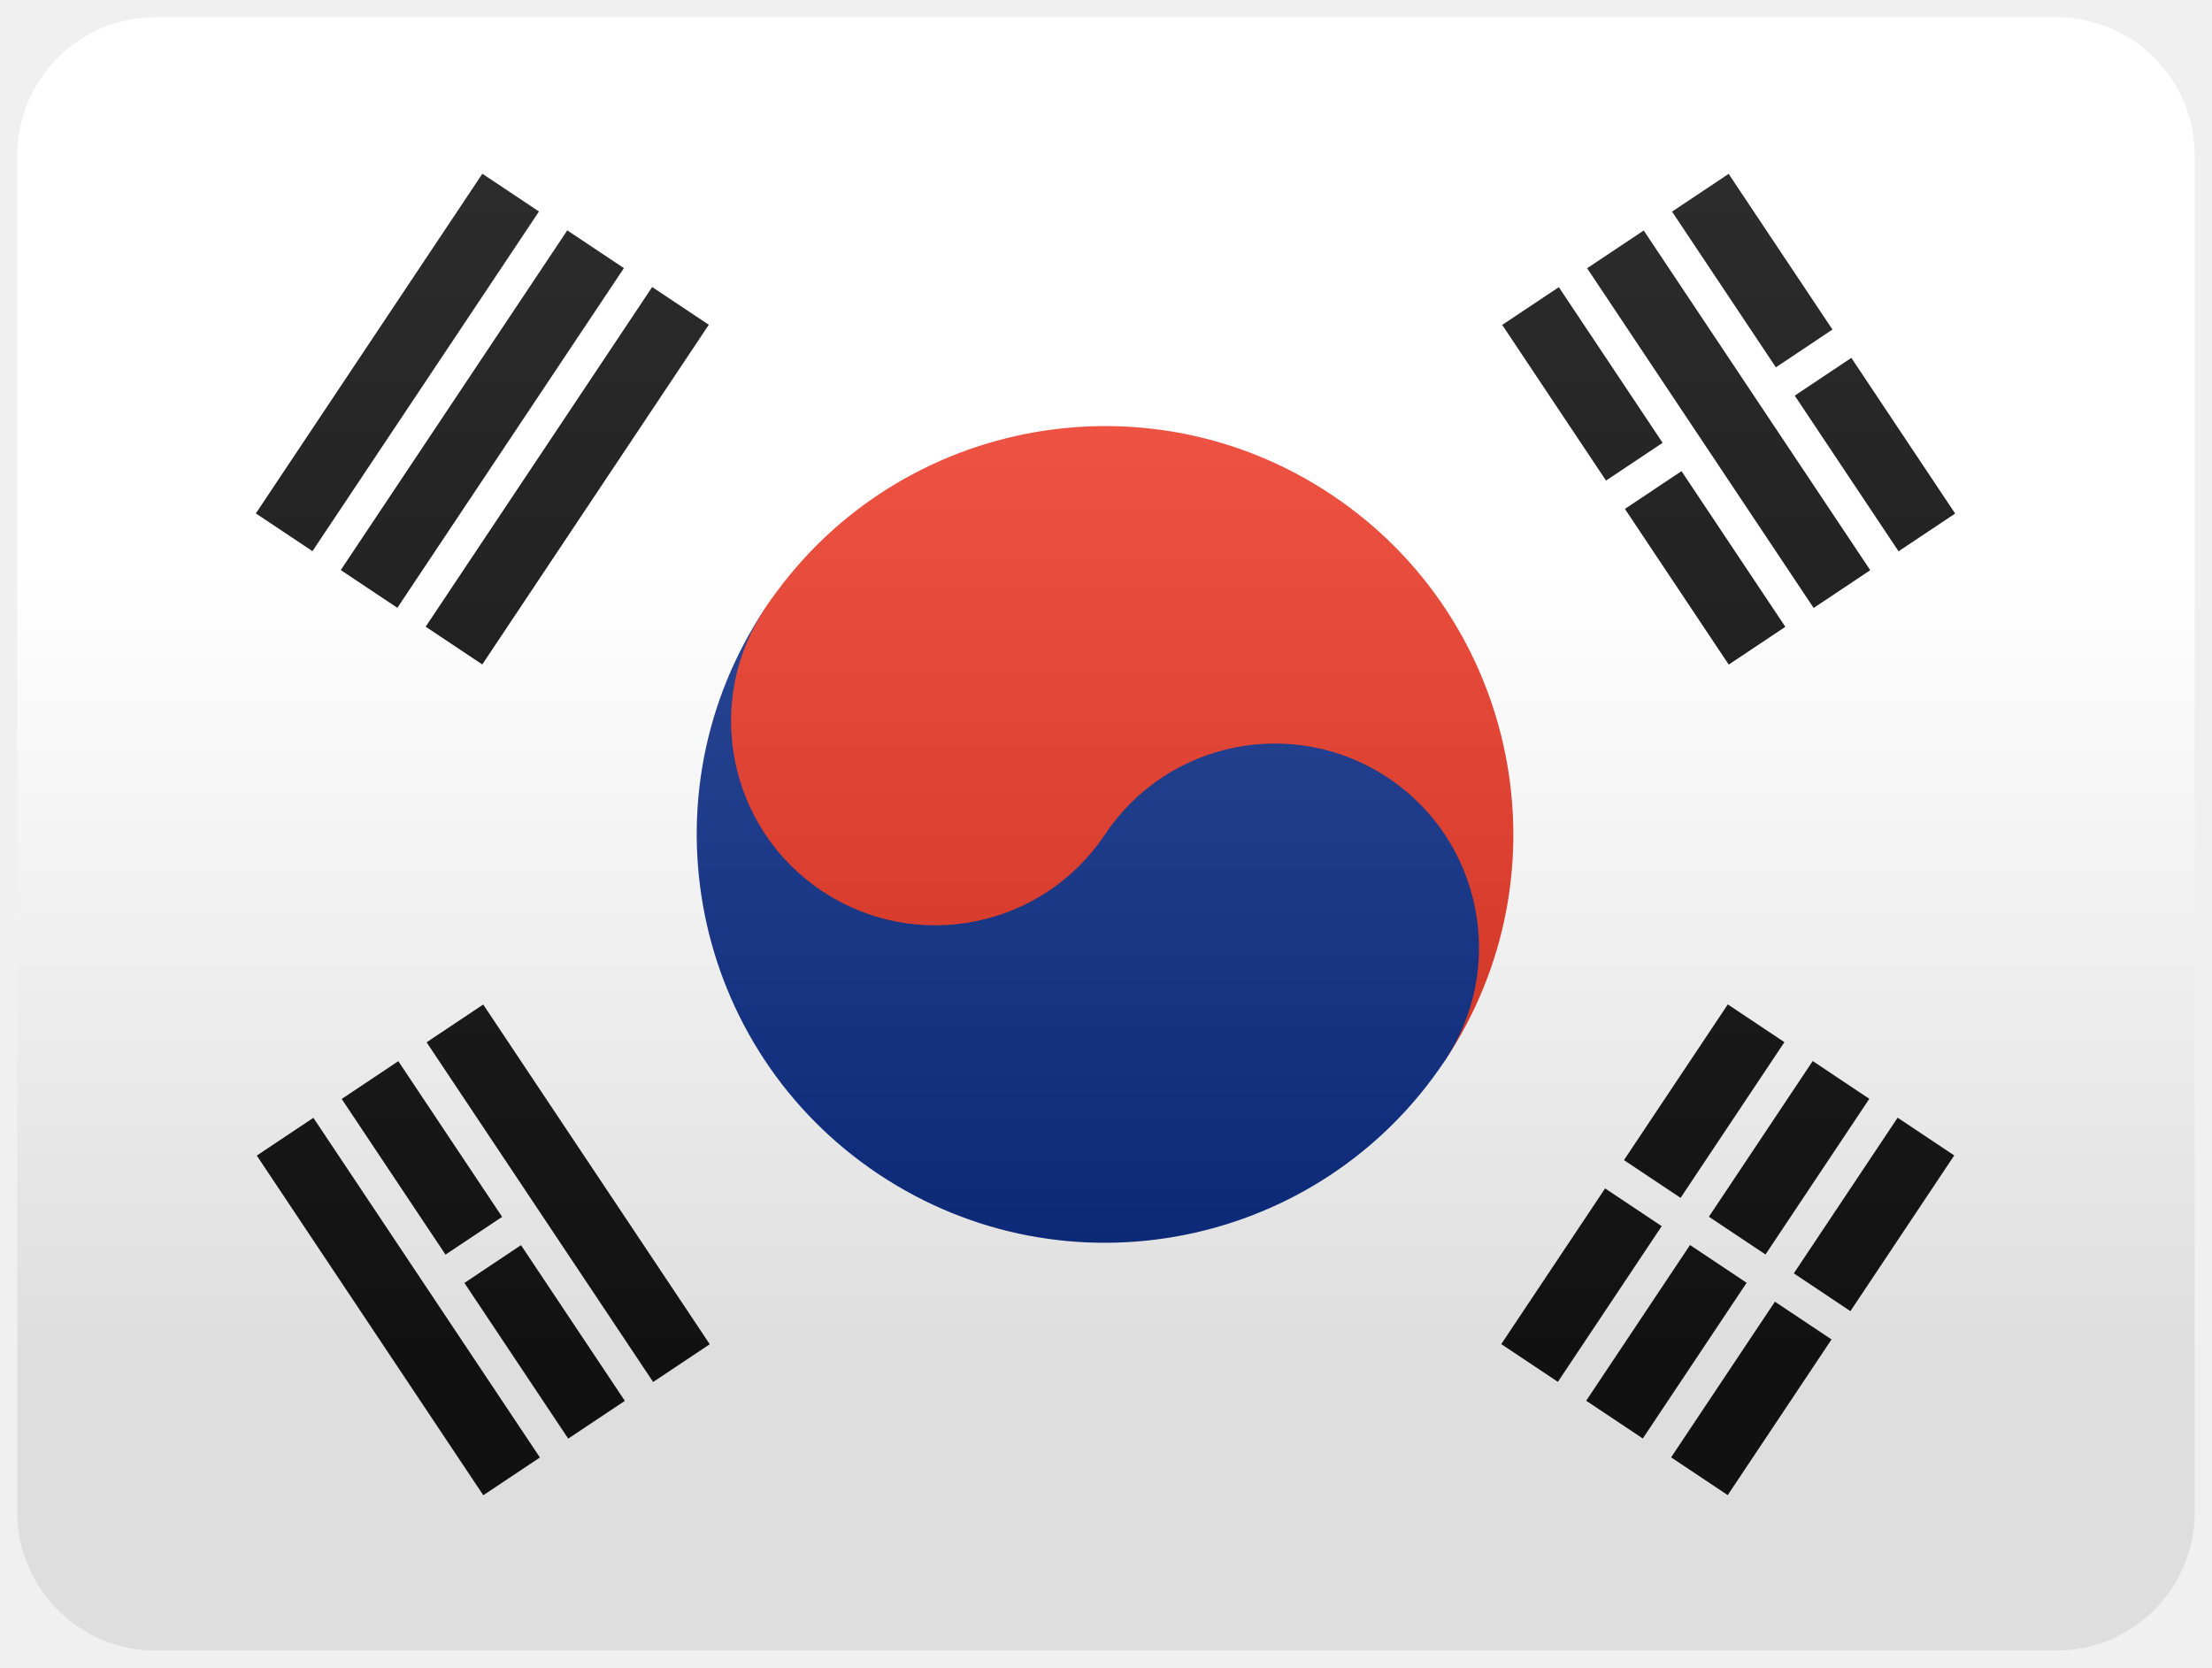
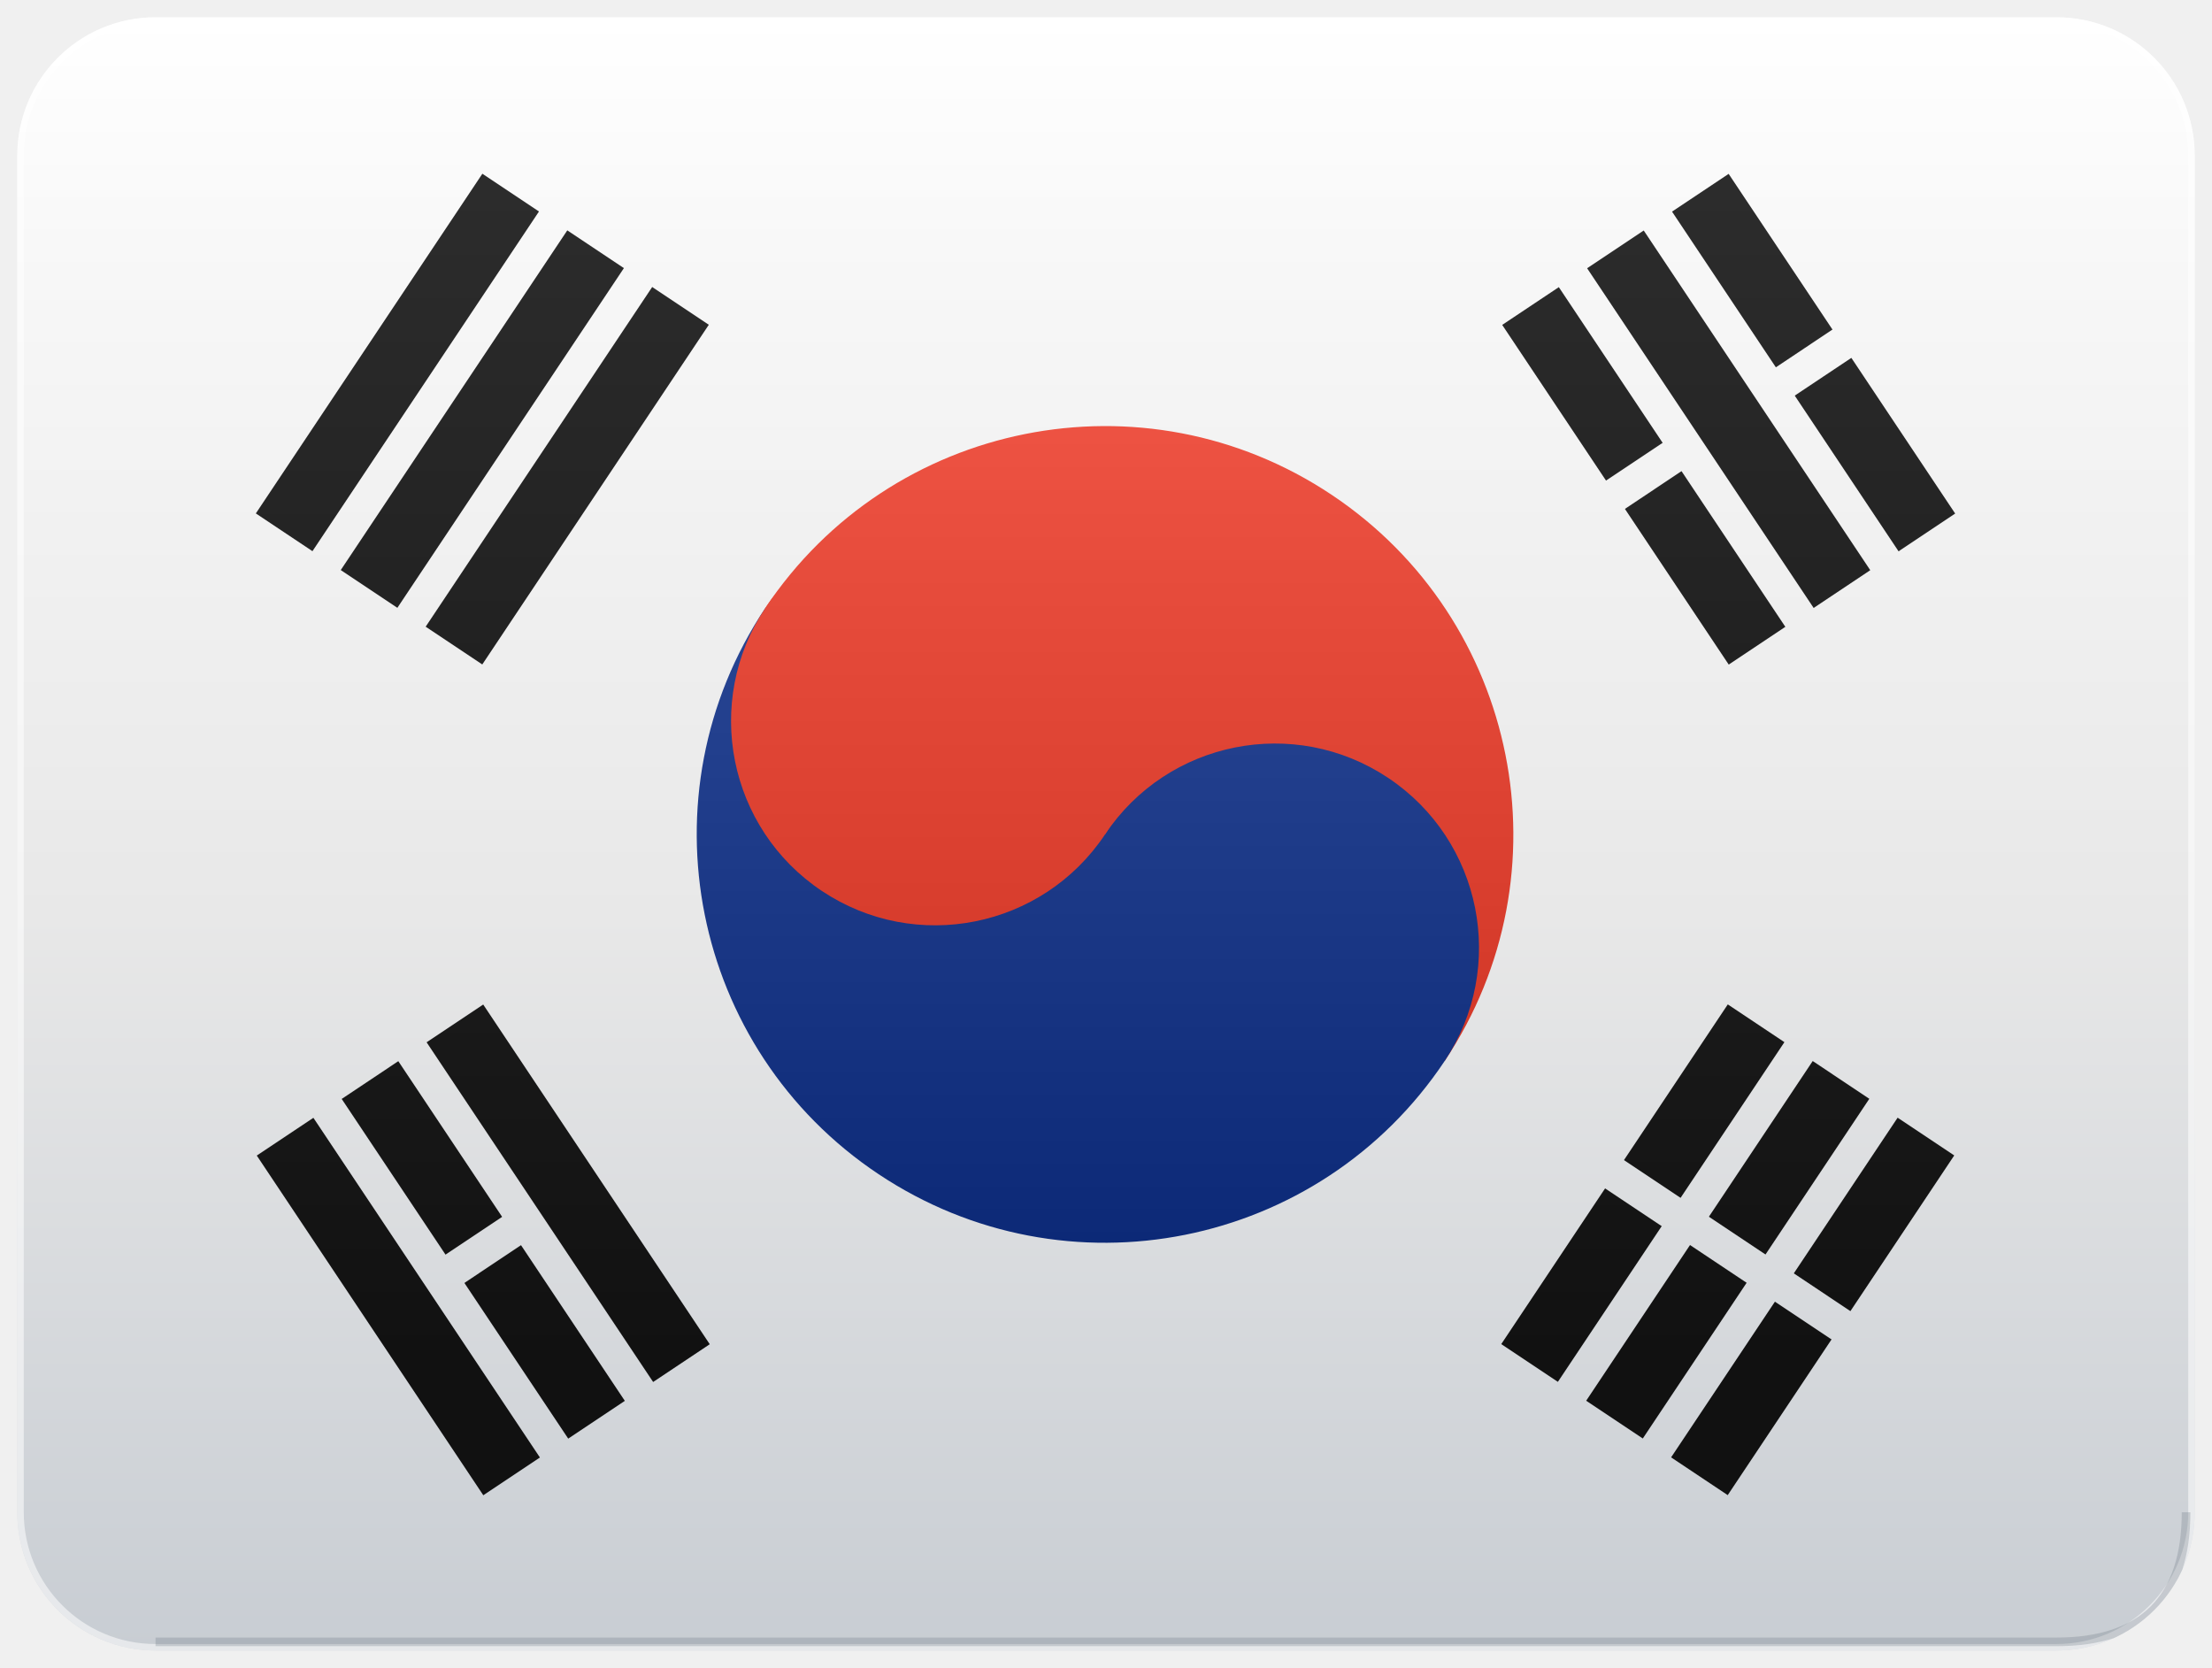
<svg xmlns="http://www.w3.org/2000/svg" width="1024" height="772" viewBox="0 0 1024 772" role="img" aria-label="KOR">
  <defs>
    <clipPath id="card">
      <rect x="8" y="8" width="1008" height="756" rx="64" />
    </clipPath>
    <linearGradient id="paint-1" gradientUnits="userSpaceOnUse" x1="0" y1="8" x2="0" y2="764" gradientTransform="matrix(0.6772487 -0 -0 0.6772487 -101.2047 -5.844656)">
      <stop offset="0" stop-color="#FFFFFF" />
-       <stop offset="0.34" stop-color="#FFFFFF" />
-       <stop offset="0.82" stop-color="#DEDEDE" />
-       <stop offset="1" stop-color="#DEDEDE" />
+       <stop offset=".16" stop-color="#F7F7F7" />
+       <stop offset=".55" stop-color="#E8E8E8" />
+       <stop offset="1" stop-color="#C8CDD3" />
    </linearGradient>
    <linearGradient id="paint-2" gradientUnits="userSpaceOnUse" x1="0" y1="8" x2="0" y2="764" gradientTransform="matrix(0.03522821 0.05282247 -0.05282247 0.03522821 2.381338 -40.62837)">
      <stop offset="0" stop-color="#303030" />
      <stop offset="0.82" stop-color="#111111" />
      <stop offset="1" stop-color="#111111" />
    </linearGradient>
    <linearGradient id="paint-3" gradientUnits="userSpaceOnUse" x1="0" y1="8" x2="0" y2="764" gradientTransform="matrix(0.03522821 0.05282247 -0.05282247 0.03522821 2.381338 -84.62837)">
      <stop offset="0" stop-color="#303030" />
      <stop offset="0.82" stop-color="#111111" />
      <stop offset="1" stop-color="#111111" />
    </linearGradient>
    <linearGradient id="paint-4" gradientUnits="userSpaceOnUse" x1="0" y1="8" x2="0" y2="764" gradientTransform="matrix(0.03522821 0.05282247 -0.05282247 0.03522821 2.381338 -40.62837)">
      <stop offset="0" stop-color="#303030" />
      <stop offset="0.82" stop-color="#111111" />
      <stop offset="1" stop-color="#111111" />
    </linearGradient>
    <linearGradient id="paint-5" gradientUnits="userSpaceOnUse" x1="0" y1="8" x2="0" y2="764" gradientTransform="matrix(0.03522821 0.05282247 -0.05282247 0.03522821 2.381338 -40.62837)">
      <stop offset="0" stop-color="#FFFFFF" />
-       <stop offset="0.34" stop-color="#FFFFFF" />
-       <stop offset="0.82" stop-color="#DEDEDE" />
-       <stop offset="1" stop-color="#DEDEDE" />
+       <stop offset=".16" stop-color="#F7F7F7" />
+       <stop offset=".55" stop-color="#E8E8E8" />
+       <stop offset="1" stop-color="#C8CDD3" />
    </linearGradient>
    <linearGradient id="paint-6" gradientUnits="userSpaceOnUse" x1="0" y1="8" x2="0" y2="764" gradientTransform="matrix(0.03522821 0.05282247 -0.05282247 0.03522821 2.381338 -40.62837)">
      <stop offset="0" stop-color="#FF6454" />
      <stop offset="0.82" stop-color="#C52A1A" />
      <stop offset="1" stop-color="#C52A1A" />
    </linearGradient>
    <linearGradient id="paint-7" gradientUnits="userSpaceOnUse" x1="0" y1="8" x2="0" y2="764" gradientTransform="matrix(0.03522821 0.05282247 -0.05282247 0.03522821 2.381338 -40.62837)">
      <stop offset="0" stop-color="#425FAD" />
      <stop offset="0.82" stop-color="#072472" />
      <stop offset="1" stop-color="#072472" />
    </linearGradient>
    <linearGradient id="paint-8" gradientUnits="userSpaceOnUse" x1="0" y1="8" x2="0" y2="764" gradientTransform="matrix(-0.03522821 0.05282247 -0.05282247 -0.03522821 38.44209 -13.4356)">
      <stop offset="0" stop-color="#303030" />
      <stop offset="0.82" stop-color="#111111" />
      <stop offset="1" stop-color="#111111" />
    </linearGradient>
    <linearGradient id="paint-9" gradientUnits="userSpaceOnUse" x1="0" y1="8" x2="0" y2="764" gradientTransform="matrix(-0.03522821 0.05282247 -0.05282247 -0.03522821 38.44209 -57.4356)">
      <stop offset="0" stop-color="#303030" />
      <stop offset="0.82" stop-color="#111111" />
      <stop offset="1" stop-color="#111111" />
    </linearGradient>
    <linearGradient id="paint-10" gradientUnits="userSpaceOnUse" x1="0" y1="8" x2="0" y2="764" gradientTransform="matrix(-0.03522821 0.05282247 -0.05282247 -0.03522821 38.44209 -13.4356)">
      <stop offset="0" stop-color="#303030" />
      <stop offset="0.82" stop-color="#111111" />
      <stop offset="1" stop-color="#111111" />
    </linearGradient>
    <linearGradient id="paint-11" gradientUnits="userSpaceOnUse" x1="0" y1="8" x2="0" y2="764" gradientTransform="matrix(-0.03522821 0.05282247 -0.05282247 -0.03522821 38.44209 -13.4356)">
      <stop offset="0" stop-color="#FFFFFF" />
-       <stop offset="0.34" stop-color="#FFFFFF" />
-       <stop offset="0.82" stop-color="#DEDEDE" />
-       <stop offset="1" stop-color="#DEDEDE" />
+       <stop offset=".16" stop-color="#F7F7F7" />
+       <stop offset=".55" stop-color="#E8E8E8" />
+       <stop offset="1" stop-color="#C8CDD3" />
    </linearGradient>
  </defs>
  <g clip-path="url(#card)">
    <g transform="translate(8 8) scale(1.575)">
      <defs>
        <clipPath id="kr-a">
          <path fill-opacity=".7" d="M-95.8-.4h682.7v512H-95.8z" />
        </clipPath>
      </defs>
      <g fill-rule="evenodd" clip-path="url(#kr-a)" transform="translate(89.8 .4)scale(.9375)">
        <path fill="url(#paint-1)" d="M-95.8-.4H587v512H-95.8Z" />
        <g transform="rotate(-56.3 361.6 -101.3)scale(10.66667)">
          <g id="kr-c">
            <path id="kr-b" fill="url(#paint-2)" d="M-6-26H6v2H-6Zm0 3H6v2H-6Zm0 3H6v2H-6Z" />
            <g transform=" translate(0 44)">
              <path fill="url(#paint-3)" d="M-6-26H6v2H-6Zm0 3H6v2H-6Zm0 3H6v2H-6Z" />
            </g>
          </g>
          <path stroke="url(#paint-5)" d="M0 17v10" fill="url(#paint-4)" />
          <path fill="url(#paint-6)" d="M0-12a12 12 0 0 1 0 24Z" />
          <path fill="url(#paint-7)" d="M0-12a12 12 0 0 0 0 24A6 6 0 0 0 0 0Z" />
          <circle cy="-6" r="6" fill="url(#paint-6)" />
        </g>
        <g transform="rotate(-123.7 191.2 62.2)scale(10.66667)">
          <g transform=" translate(0 0)">
            <g>
              <path fill="url(#paint-8)" d="M-6-26H6v2H-6Zm0 3H6v2H-6Zm0 3H6v2H-6Z" />
              <g transform=" translate(0 44)">
                <path fill="url(#paint-9)" d="M-6-26H6v2H-6Zm0 3H6v2H-6Zm0 3H6v2H-6Z" />
              </g>
            </g>
          </g>
          <path stroke="url(#paint-11)" d="M0-23.5v3M0 17v3.5m0 3v3" fill="url(#paint-10)" />
        </g>
      </g>
    </g>
  </g>
+   <g clip-path="url(#card)">
+     <rect x="9.5" y="9.5" width="1005" height="753" rx="62.5" fill="none" stroke="#FFFFFF" stroke-opacity=".55" stroke-width="3" />
+     <path d="M 72 760 H 952 Q 1012 760 1012 700" fill="none" stroke="#596471" stroke-opacity=".24" stroke-width="4" />
+   </g>
</svg>
